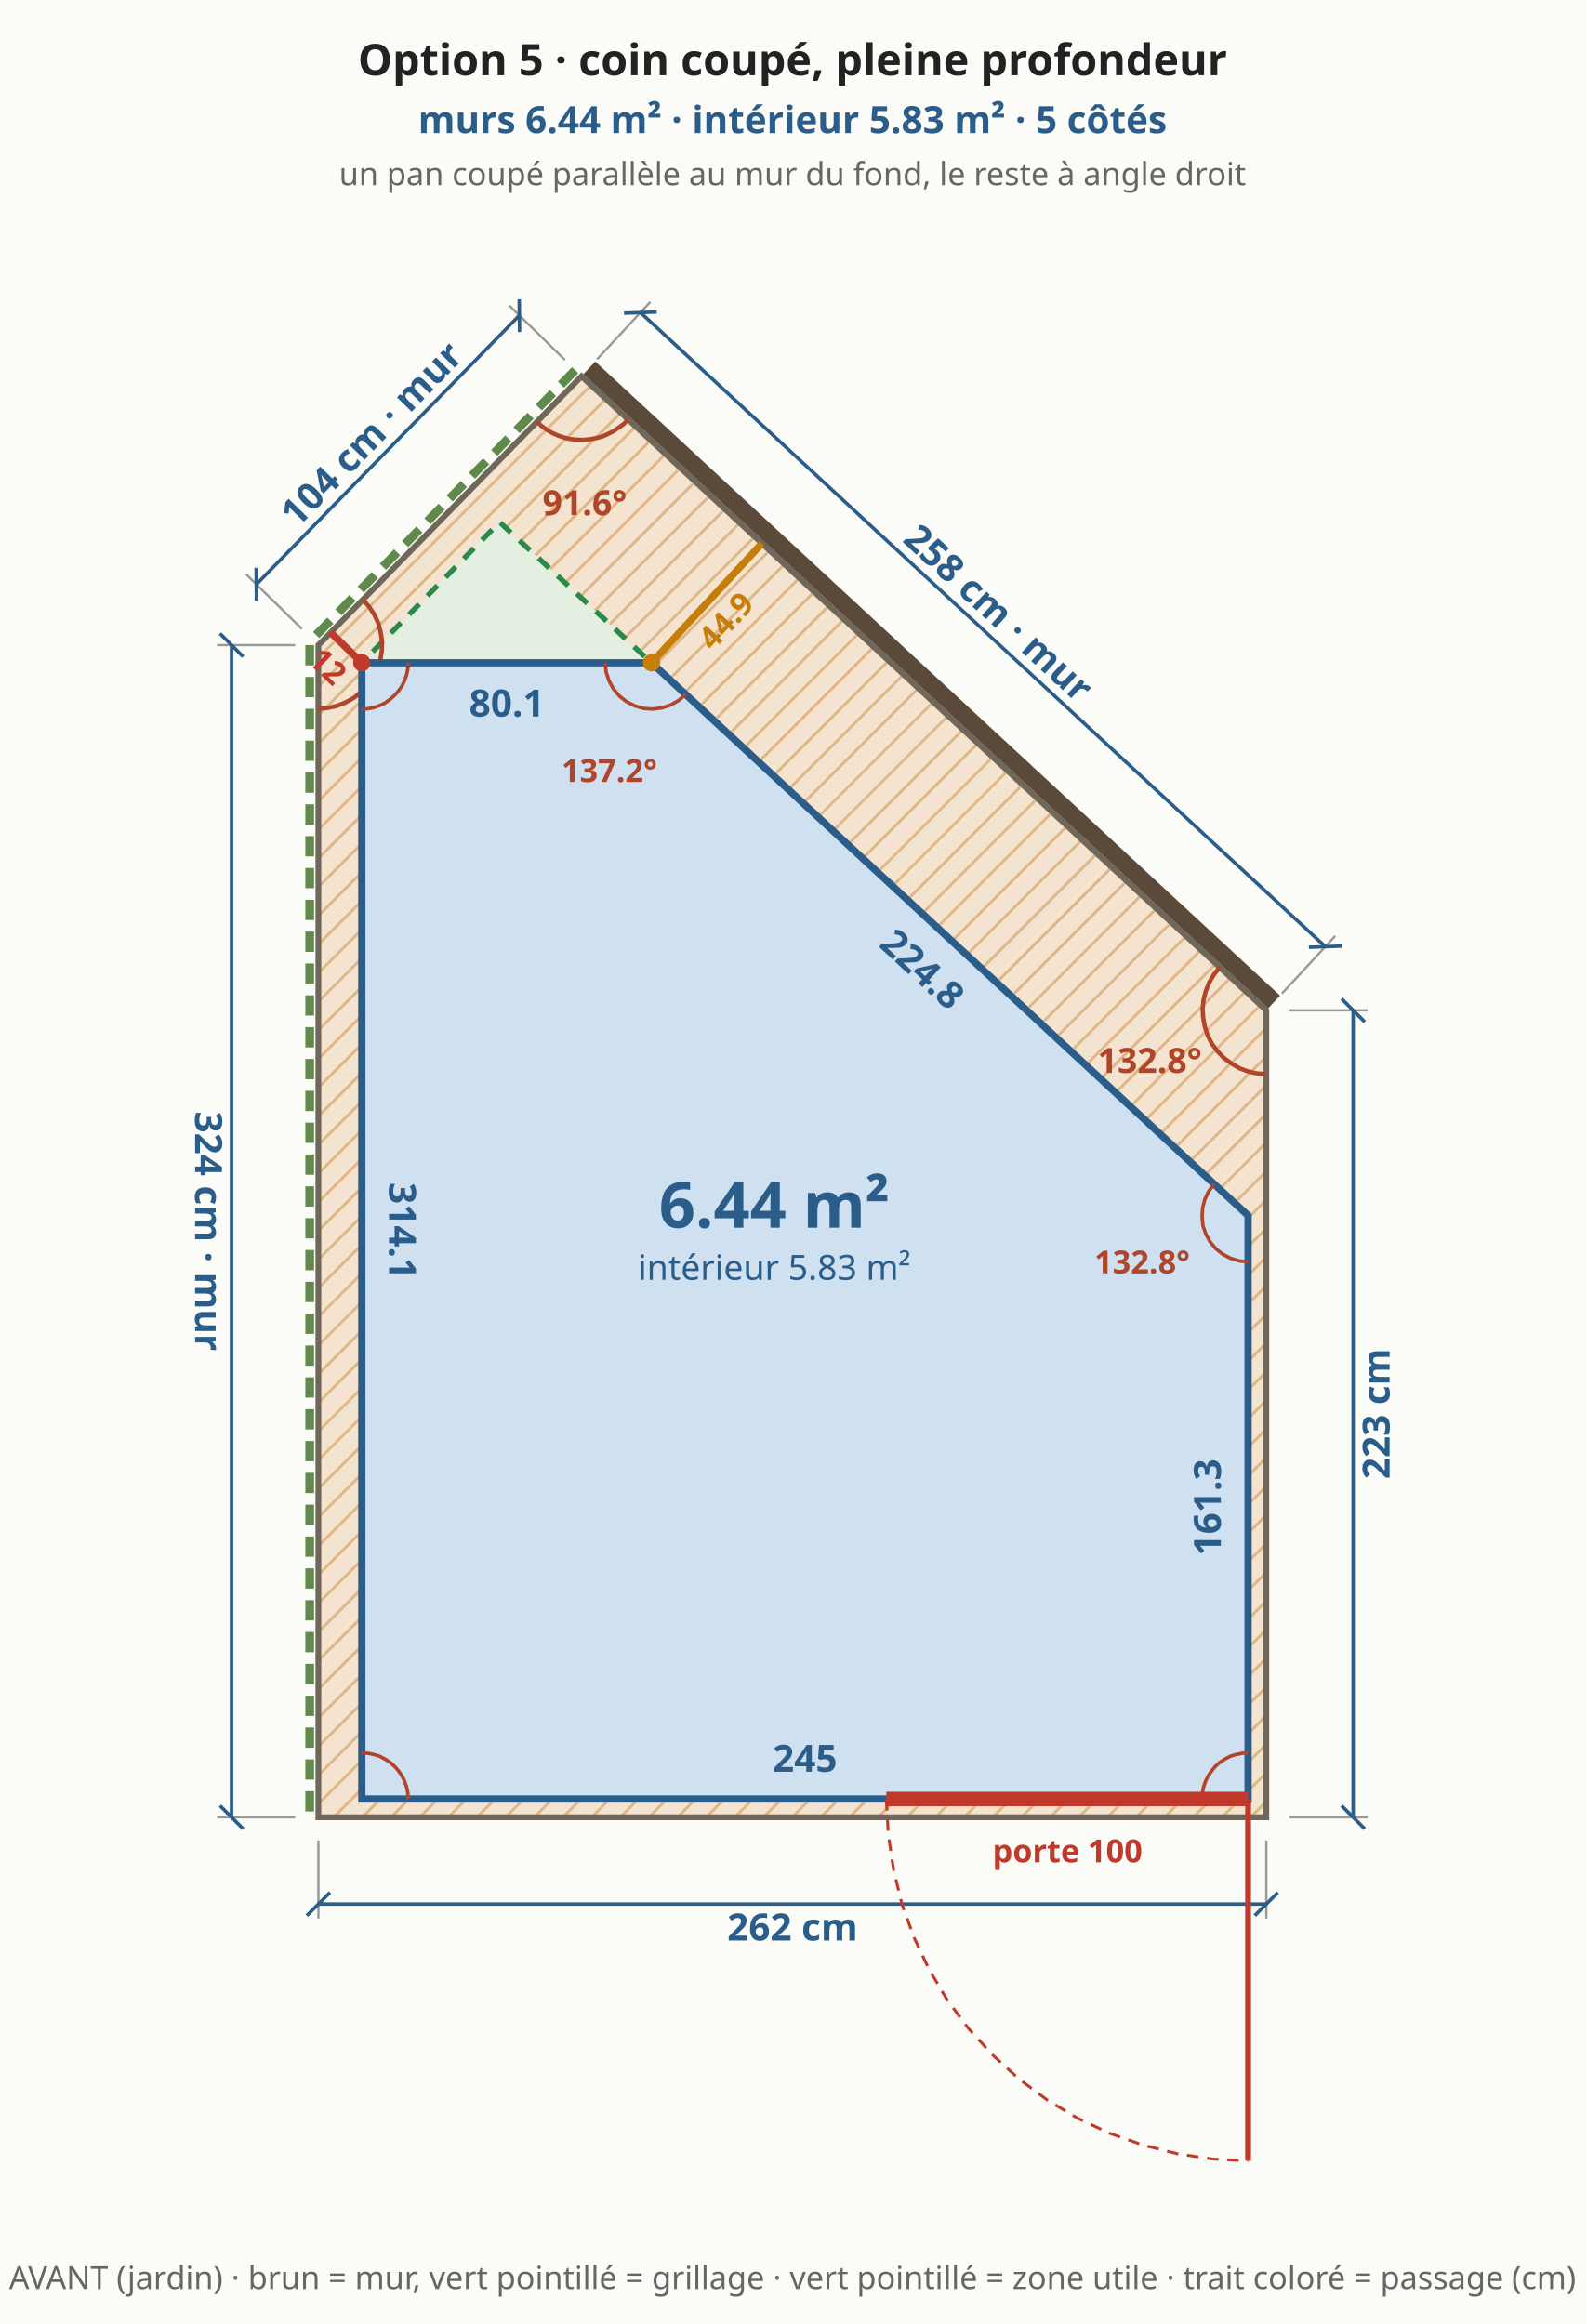
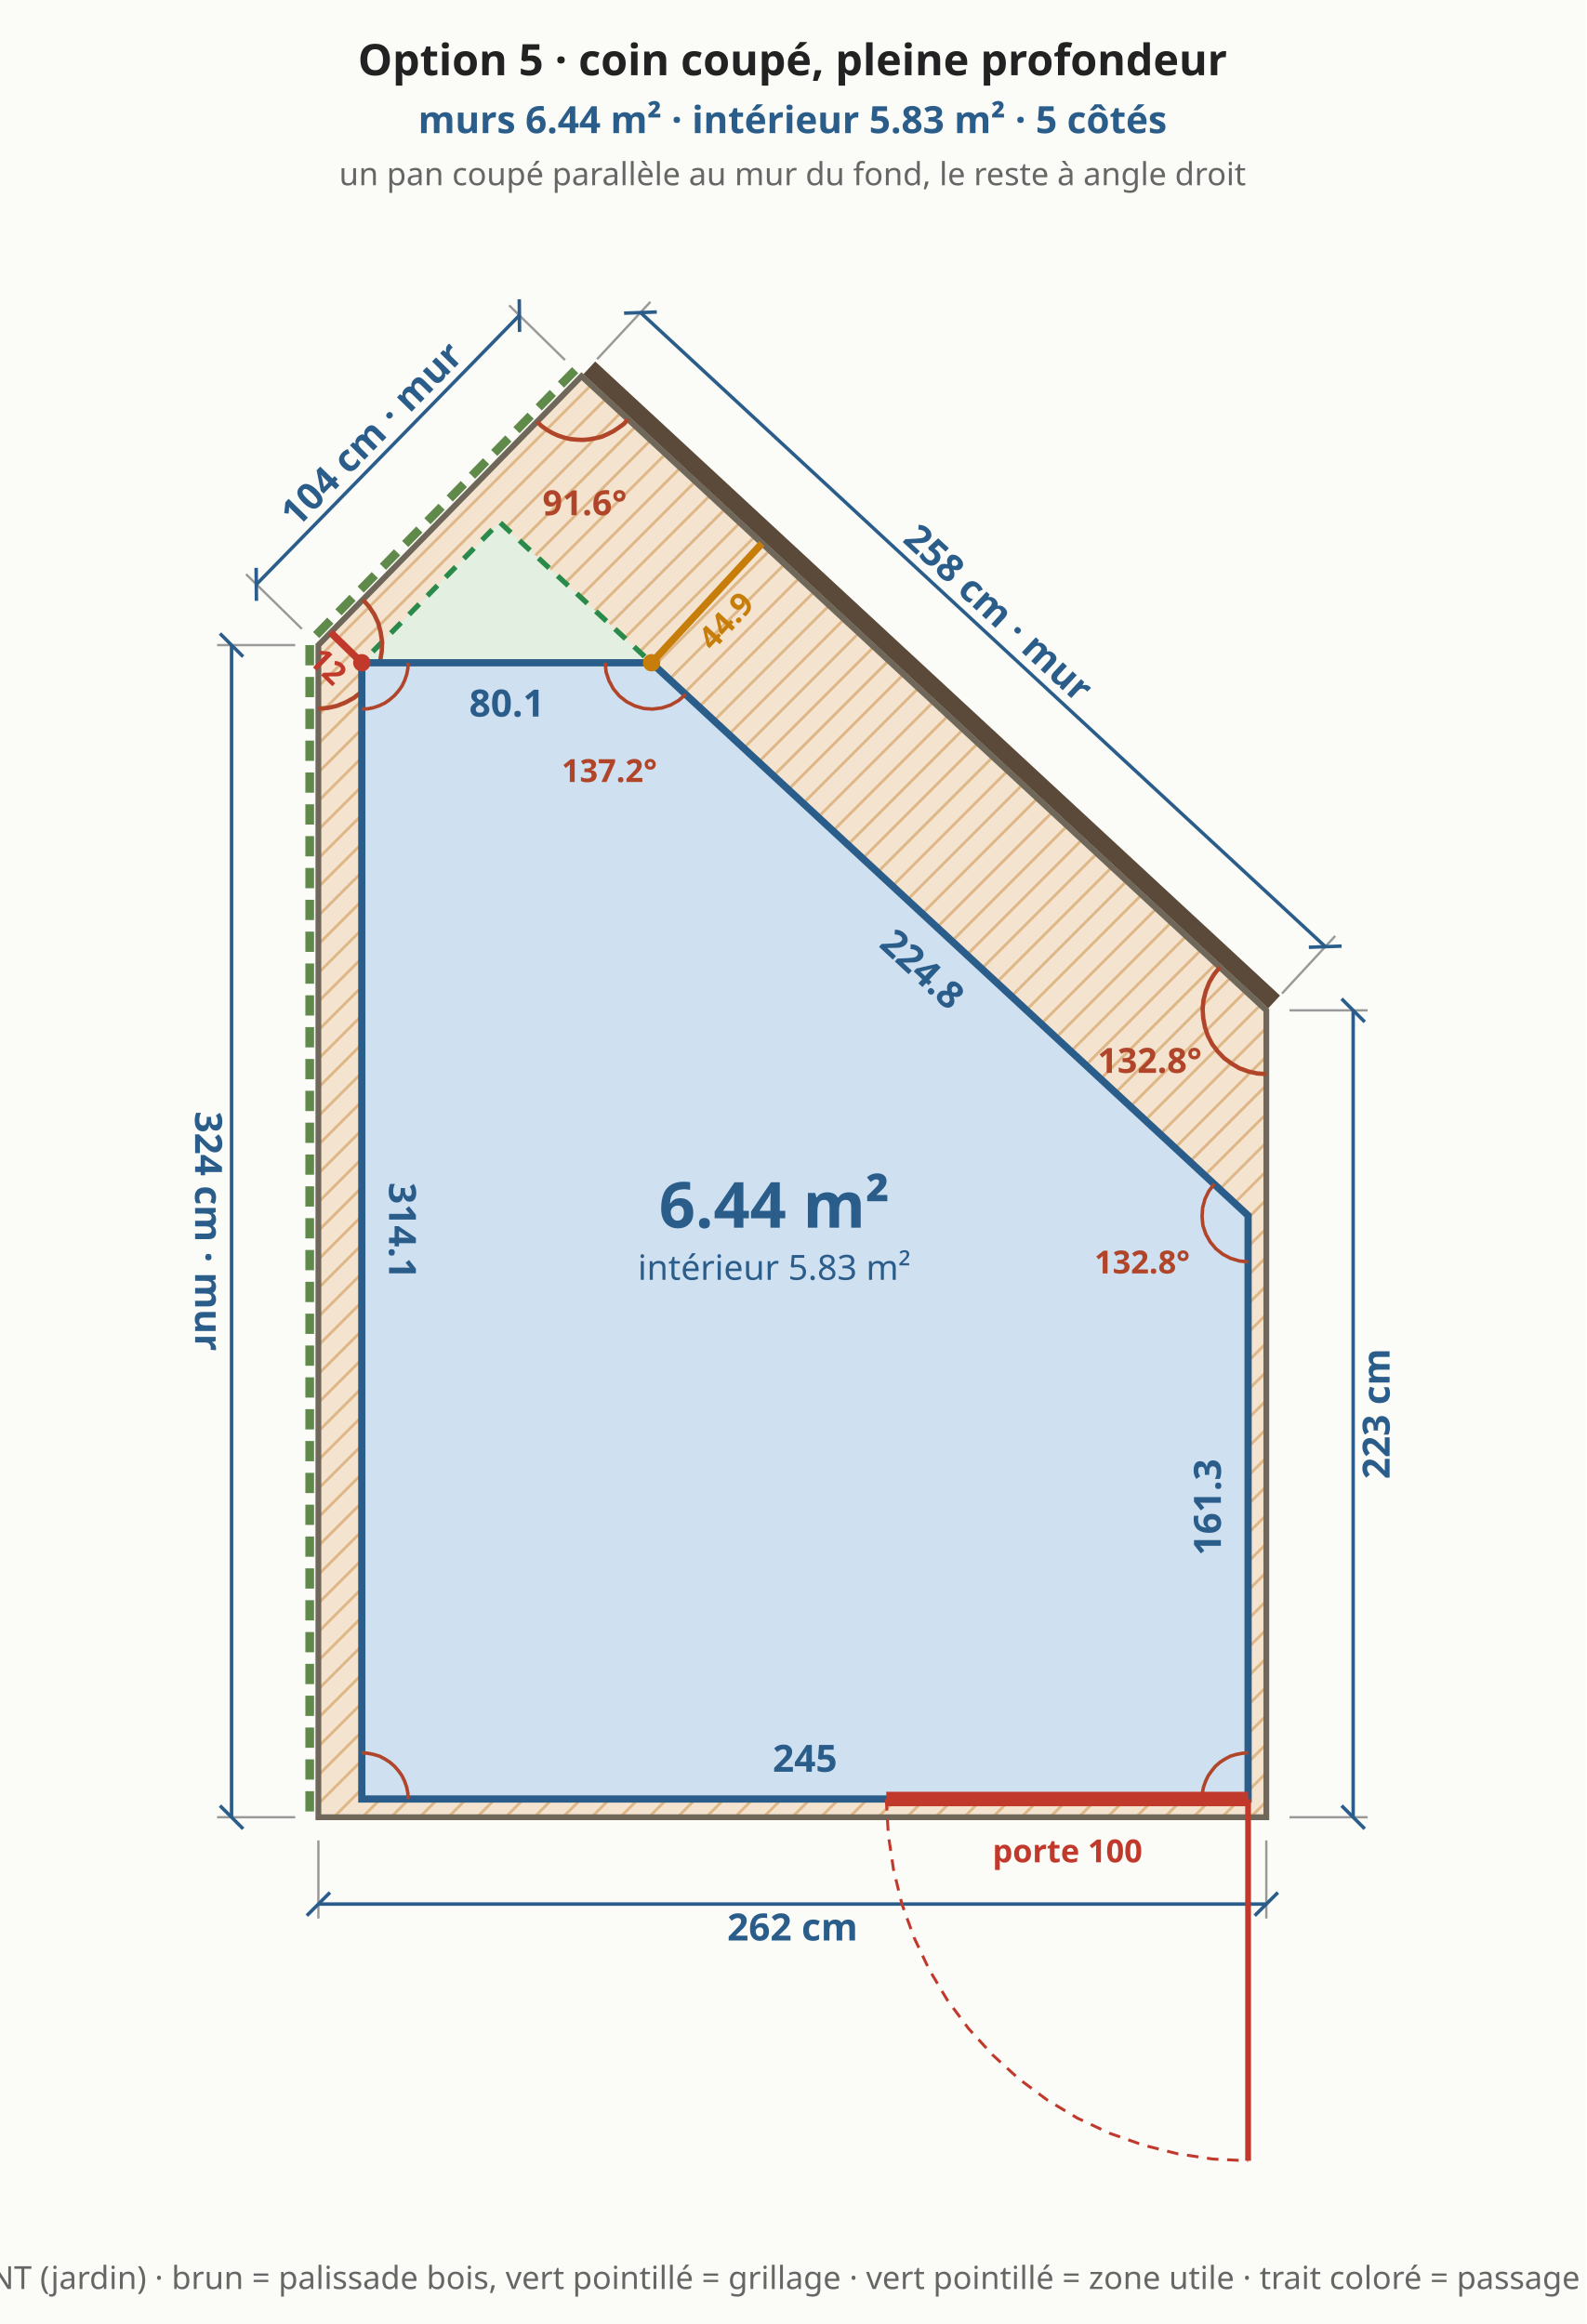
<svg xmlns="http://www.w3.org/2000/svg" viewBox="0 0 548 803" font-family="system-ui,sans-serif" font-size="13">
  <rect width="548" height="803" fill="#fbfbf8" />
  <defs>
    <pattern id="bande" width="7" height="7" patternUnits="userSpaceOnUse" patternTransform="rotate(45)">
      <rect width="7" height="7" fill="#f3e3cf" />
      <line x1="0" y1="0" x2="0" y2="7" stroke="#e0b98a" stroke-width="2" />
    </pattern>
  </defs>
  <polygon points="110.0,627.9 437.5,627.9 437.5,349.1 200.9,130.0 110.0,222.9" fill="url(#bande)" stroke="#6f675a" stroke-width="2" />
  <polygon points="125.0,621.6 431.2,621.6 431.2,420.0 172.6,180.4 125.0,229.0" fill="#e3efe0" stroke="#2a8a4a" stroke-width="1.8" stroke-dasharray="5 4" />
  <line x1="110.0" y1="635.9" x2="110.0" y2="662.9" stroke="#999" stroke-width="0.8" />
  <line x1="437.5" y1="635.9" x2="437.5" y2="662.9" stroke="#999" stroke-width="0.8" />
  <line x1="110.0" y1="657.9" x2="437.5" y2="657.9" stroke="#2b5d8a" stroke-width="1.2" />
  <line x1="106.0" y1="661.9" x2="114.0" y2="653.9" stroke="#2b5d8a" stroke-width="1.2" />
  <line x1="433.5" y1="661.9" x2="441.5" y2="653.9" stroke="#2b5d8a" stroke-width="1.2" />
  <text x="273.8" y="665.9" text-anchor="middle" dominant-baseline="middle" fill="#2b5d8a" font-size="13" font-weight="bold" transform="rotate(0.0 273.8 665.9)">262 cm</text>
  <line x1="445.5" y1="627.9" x2="472.5" y2="627.9" stroke="#999" stroke-width="0.8" />
  <line x1="445.5" y1="349.1" x2="472.5" y2="349.1" stroke="#999" stroke-width="0.8" />
  <line x1="467.5" y1="627.9" x2="467.5" y2="349.1" stroke="#2b5d8a" stroke-width="1.2" />
  <line x1="471.5" y1="631.9" x2="463.5" y2="623.9" stroke="#2b5d8a" stroke-width="1.2" />
  <line x1="471.5" y1="353.1" x2="463.5" y2="345.1" stroke="#2b5d8a" stroke-width="1.2" />
  <text x="475.5" y="488.5" text-anchor="middle" dominant-baseline="middle" fill="#2b5d8a" font-size="13" font-weight="bold" transform="rotate(-90.0 475.5 488.5)">223 cm</text>
  <line x1="440.2" y1="346.2" x2="203.6" y2="127.1" stroke="#5b4a3a" stroke-width="6" />
  <line x1="442.9" y1="343.3" x2="461.3" y2="323.4" stroke="#999" stroke-width="0.8" />
  <line x1="206.3" y1="124.1" x2="224.7" y2="104.3" stroke="#999" stroke-width="0.8" />
  <line x1="457.9" y1="327.1" x2="221.3" y2="108.0" stroke="#2b5d8a" stroke-width="1.2" />
  <line x1="463.5" y1="326.9" x2="452.2" y2="327.3" stroke="#2b5d8a" stroke-width="1.2" />
  <line x1="226.9" y1="107.8" x2="215.6" y2="108.2" stroke="#2b5d8a" stroke-width="1.2" />
  <text x="345.0" y="211.7" text-anchor="middle" dominant-baseline="middle" fill="#2b5d8a" font-size="13" font-weight="bold" transform="rotate(42.8 345.0 211.7)">258 cm · mur</text>
  <line x1="198.7" y1="127.9" x2="107.9" y2="220.8" stroke="#5f8a4a" stroke-width="3" stroke-dasharray="7 4" />
  <line x1="195.2" y1="124.4" x2="175.9" y2="105.5" stroke="#999" stroke-width="0.8" />
  <line x1="104.3" y1="217.3" x2="85.0" y2="198.4" stroke="#999" stroke-width="0.8" />
  <line x1="179.4" y1="109.0" x2="88.6" y2="201.9" stroke="#2b5d8a" stroke-width="1.2" />
  <line x1="179.4" y1="103.4" x2="179.5" y2="114.7" stroke="#2b5d8a" stroke-width="1.2" />
  <line x1="88.5" y1="196.2" x2="88.6" y2="207.6" stroke="#2b5d8a" stroke-width="1.2" />
  <text x="128.3" y="149.9" text-anchor="middle" dominant-baseline="middle" fill="#2b5d8a" font-size="13" font-weight="bold" transform="rotate(-45.6 128.3 149.9)">104 cm · mur</text>
  <line x1="107.0" y1="222.9" x2="107.0" y2="627.9" stroke="#5f8a4a" stroke-width="3" stroke-dasharray="7 4" />
  <line x1="102.0" y1="222.9" x2="75.0" y2="222.9" stroke="#999" stroke-width="0.8" />
  <line x1="102.0" y1="627.9" x2="75.0" y2="627.9" stroke="#999" stroke-width="0.8" />
  <line x1="80.0" y1="222.9" x2="80.0" y2="627.9" stroke="#2b5d8a" stroke-width="1.2" />
  <line x1="76.0" y1="218.9" x2="84.0" y2="226.9" stroke="#2b5d8a" stroke-width="1.2" />
  <line x1="76.0" y1="623.9" x2="84.0" y2="631.9" stroke="#2b5d8a" stroke-width="1.2" />
  <text x="72.0" y="425.4" text-anchor="middle" dominant-baseline="middle" fill="#2b5d8a" font-size="13" font-weight="bold" transform="rotate(90.0 72.0 425.4)">324 cm · mur</text>
  <polyline points="421.4,334.2 419.4,336.7 417.8,339.4 416.6,342.4 415.8,345.5 415.5,348.6 415.7,351.8 416.3,354.9 417.3,357.9 418.8,360.8 420.7,363.3 422.9,365.6 425.5,367.5 428.2,369.1 431.2,370.2 434.3,370.9 437.5,371.1" fill="none" stroke="#b0452a" stroke-width="1.5" />
  <text x="397.2" y="370.7" text-anchor="middle" fill="#b0452a" font-size="12" font-weight="bold">132.8°</text>
  <polyline points="185.5,145.7 187.1,147.2 188.9,148.5 190.8,149.6 192.8,150.5 194.9,151.2 197.0,151.7 199.2,151.9 201.4,152.0 203.6,151.8 205.8,151.4 207.9,150.9 209.9,150.0 211.9,149.0 213.7,147.8 215.5,146.5 217.0,144.9" fill="none" stroke="#b0452a" stroke-width="1.5" />
  <text x="202.0" y="178.0" text-anchor="middle" fill="#b0452a" font-size="12" font-weight="bold">91.6°</text>
  <polyline points="110.0,244.9 113.2,244.6 116.4,243.9 119.4,242.7 122.3,241.1 124.8,239.1 127.1,236.8 128.9,234.1 130.4,231.2 131.4,228.1 131.9,224.9 132.0,221.6 131.5,218.4 130.7,215.3 129.3,212.3 127.5,209.6 125.4,207.2" fill="none" stroke="#b0452a" stroke-width="1.5" />
  <text x="150.7" y="243.5" text-anchor="middle" fill="#b0452a" font-size="12" font-weight="bold">135.6°</text>
  <polygon points="125.0,621.6 431.2,621.6 431.2,420.0 225.1,229.0 125.0,229.0" fill="#cfe0f1" stroke="#2b5d8a" stroke-width="2.5" />
  <text x="278.1" y="607.6" text-anchor="middle" dominant-baseline="middle" fill="#2b5d8a" font-size="13" font-weight="bold" transform="rotate(0.0 278.1 607.6)">245</text>
  <text x="417.2" y="520.8" text-anchor="middle" dominant-baseline="middle" fill="#2b5d8a" font-size="13" font-weight="bold" transform="rotate(-90.0 417.2 520.8)">161.3</text>
  <text x="318.7" y="334.8" text-anchor="middle" dominant-baseline="middle" fill="#2b5d8a" font-size="13" font-weight="bold" transform="rotate(42.8 318.7 334.8)">224.8</text>
  <text x="175.1" y="243.0" text-anchor="middle" dominant-baseline="middle" fill="#2b5d8a" font-size="13" font-weight="bold" transform="rotate(0.0 175.1 243.0)">80.1</text>
  <text x="139.0" y="425.3" text-anchor="middle" dominant-baseline="middle" fill="#2b5d8a" font-size="13" font-weight="bold" transform="rotate(90.0 139.0 425.3)">314.1</text>
  <polyline points="141.0,621.6 140.9,619.5 140.5,617.5 139.8,615.5 138.9,613.6 137.7,611.9 136.3,610.3 134.7,608.9 133.0,607.8 131.1,606.8 129.1,606.2 127.1,605.8 125.0,605.6" fill="none" stroke="#b0452a" stroke-width="1.2" />
  <polyline points="431.2,605.6 429.2,605.8 427.1,606.2 425.1,606.8 423.2,607.8 421.5,608.9 419.9,610.3 418.6,611.9 417.4,613.6 416.5,615.5 415.8,617.5 415.4,619.5 415.2,621.6" fill="none" stroke="#b0452a" stroke-width="1.2" />
  <polyline points="419.5,409.1 417.6,411.6 416.3,414.3 415.5,417.3 415.3,420.4 415.6,423.5 416.6,426.4 418.1,429.1 420.1,431.5 422.5,433.4 425.2,434.8 428.2,435.7 431.2,436.0" fill="none" stroke="#b0452a" stroke-width="1.2" />
  <text x="394.6" y="440.0" text-anchor="middle" fill="#b0452a" font-size="11" font-weight="bold">132.8°</text>
  <polyline points="209.1,229.0 209.4,232.2 210.4,235.2 211.9,238.0 214.0,240.5 216.4,242.4 219.3,243.9 222.4,244.8 225.5,245.0 228.7,244.6 231.7,243.6 234.5,242.0 236.9,239.9" fill="none" stroke="#b0452a" stroke-width="1.2" />
  <text x="210.5" y="270.2" text-anchor="middle" fill="#b0452a" font-size="11" font-weight="bold">137.2°</text>
  <polyline points="125.0,245.0 127.1,244.9 129.1,244.5 131.1,243.8 133.0,242.9 134.7,241.7 136.3,240.3 137.7,238.7 138.9,237.0 139.8,235.1 140.5,233.1 140.9,231.1 141.0,229.0" fill="none" stroke="#b0452a" stroke-width="1.2" />
  <line x1="306.2" y1="621.6" x2="431.2" y2="621.6" stroke="#c0392b" stroke-width="5" />
  <line x1="431.2" y1="621.6" x2="431.2" y2="746.6" stroke="#c0392b" stroke-width="2" />
  <polyline points="306.2,621.6 306.9,633.9 308.7,646.0 311.6,657.9 315.8,669.5 321.0,680.5 327.3,691.1 334.6,700.9 342.9,710.0 352.0,718.3 361.8,725.6 372.3,731.9 383.4,737.1 395.0,741.2 406.9,744.2 419.0,746.0 431.2,746.6" fill="none" stroke="#c0392b" stroke-width="1" stroke-dasharray="4 3" />
  <text x="368.8" y="639.6" text-anchor="middle" dominant-baseline="middle" fill="#c0392b" font-size="11" font-weight="bold">porte 100</text>
  <line x1="225.1" y1="229.0" x2="263.2" y2="187.8" stroke="#c77d0a" stroke-width="2.5" />
  <circle cx="225.1" cy="229.0" r="3" fill="#c77d0a" />
  <text x="250.8" y="214.5" text-anchor="middle" dominant-baseline="middle" fill="#c77d0a" font-size="11" font-weight="bold" transform="rotate(-47.3 250.8 214.5)">44.9</text>
  <line x1="125.0" y1="229.0" x2="114.2" y2="218.5" stroke="#c0392b" stroke-width="2.5" />
  <circle cx="125.0" cy="229.0" r="3" fill="#c0392b" />
  <text x="113.3" y="230.2" text-anchor="middle" dominant-baseline="middle" fill="#c0392b" font-size="11" font-weight="bold" transform="rotate(44.3 113.3 230.2)">12</text>
  <text x="267.5" y="424.2" text-anchor="middle" fill="#2b5d8a" font-size="22" font-weight="bold">6.44 m²</text>
  <text x="267.5" y="442.2" text-anchor="middle" fill="#2b5d8a" font-size="12" font-weight="normal">intérieur 5.83 m²</text>
  <text x="273.8" y="26.0" text-anchor="middle" fill="#222" font-size="15" font-weight="bold">Option 5 · coin coupé, pleine profondeur</text>
  <text x="273.8" y="46.0" text-anchor="middle" fill="#2b5d8a" font-size="13" font-weight="bold">murs 6.44 m² · intérieur 5.83 m² · 5 côtés</text>
  <text x="273.8" y="64.0" text-anchor="middle" fill="#666" font-size="11" font-weight="normal">un pan coupé parallèle au mur du fond, le reste à angle droit</text>
-   <text x="273.8" y="790.9" text-anchor="middle" fill="#666" font-size="11" font-weight="normal">AVANT (jardin) · brun = mur, vert pointillé = grillage · vert pointillé = zone utile · trait coloré = passage (cm)</text>
+   <text x="273.8" y="790.9" text-anchor="middle" fill="#666" font-size="11" font-weight="normal">AVANT (jardin) · brun = palissade bois, vert pointillé = grillage · vert pointillé = zone utile · trait coloré = passage (cm)</text>
</svg>
